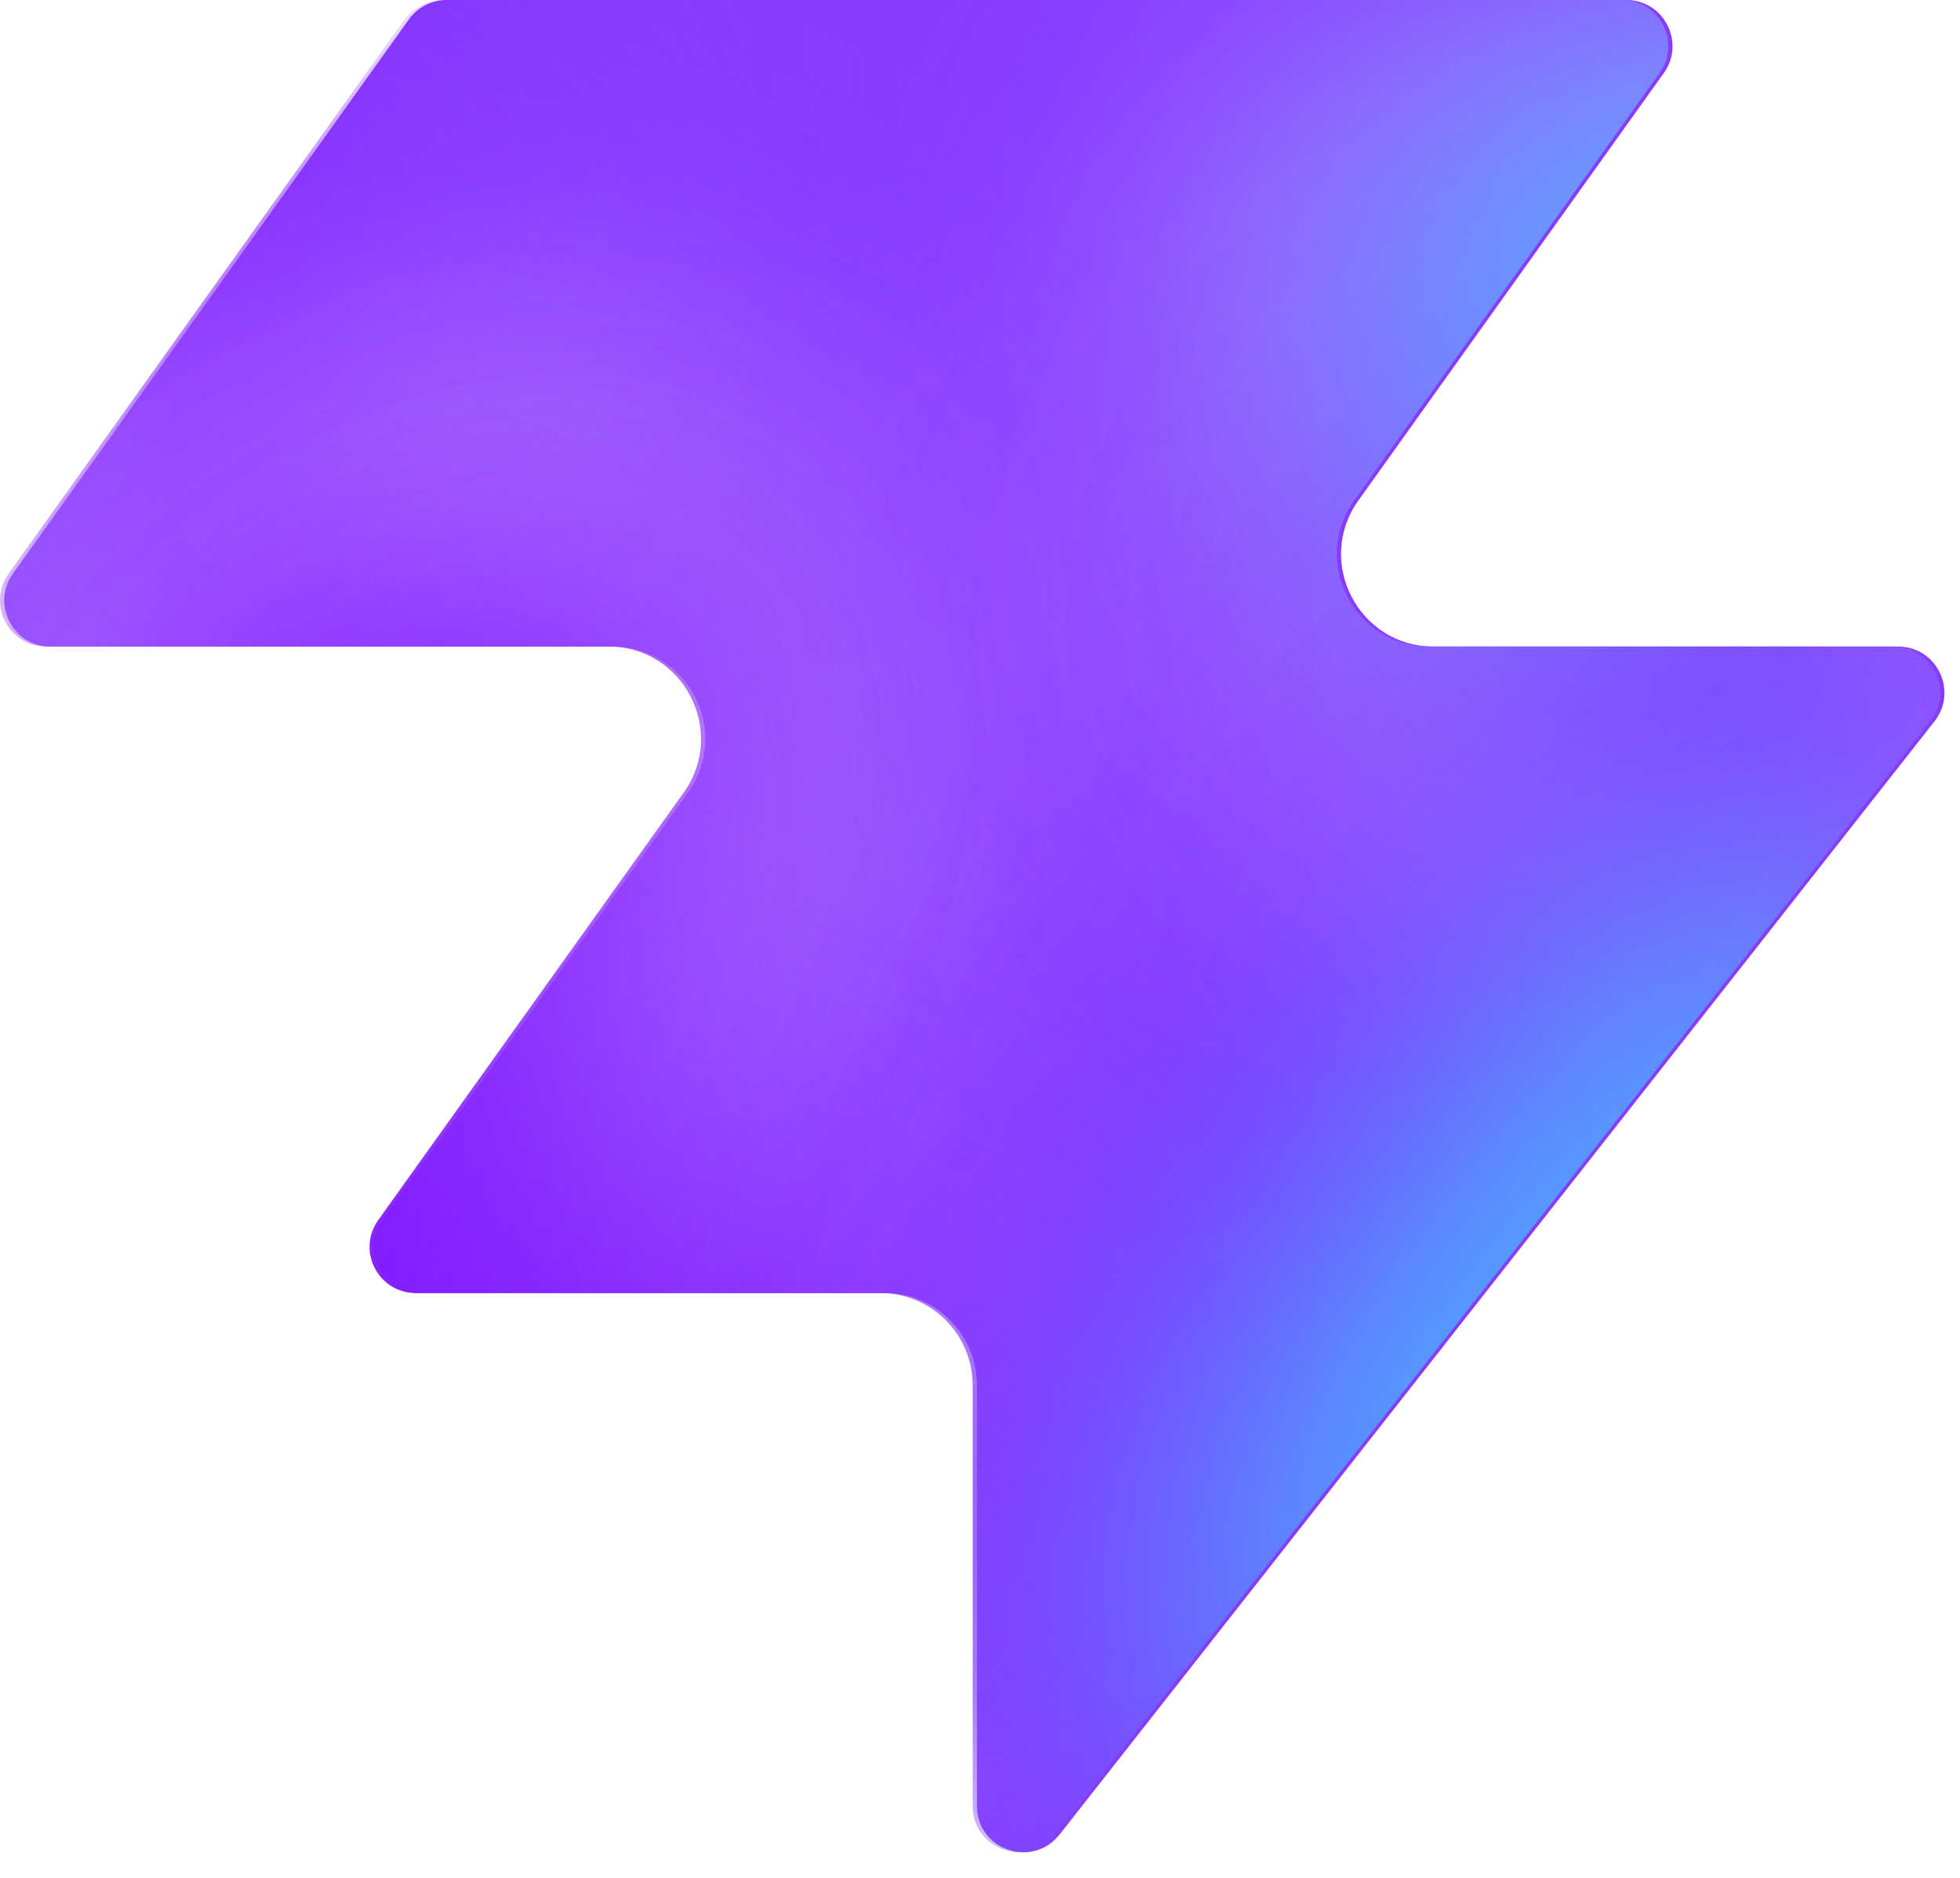
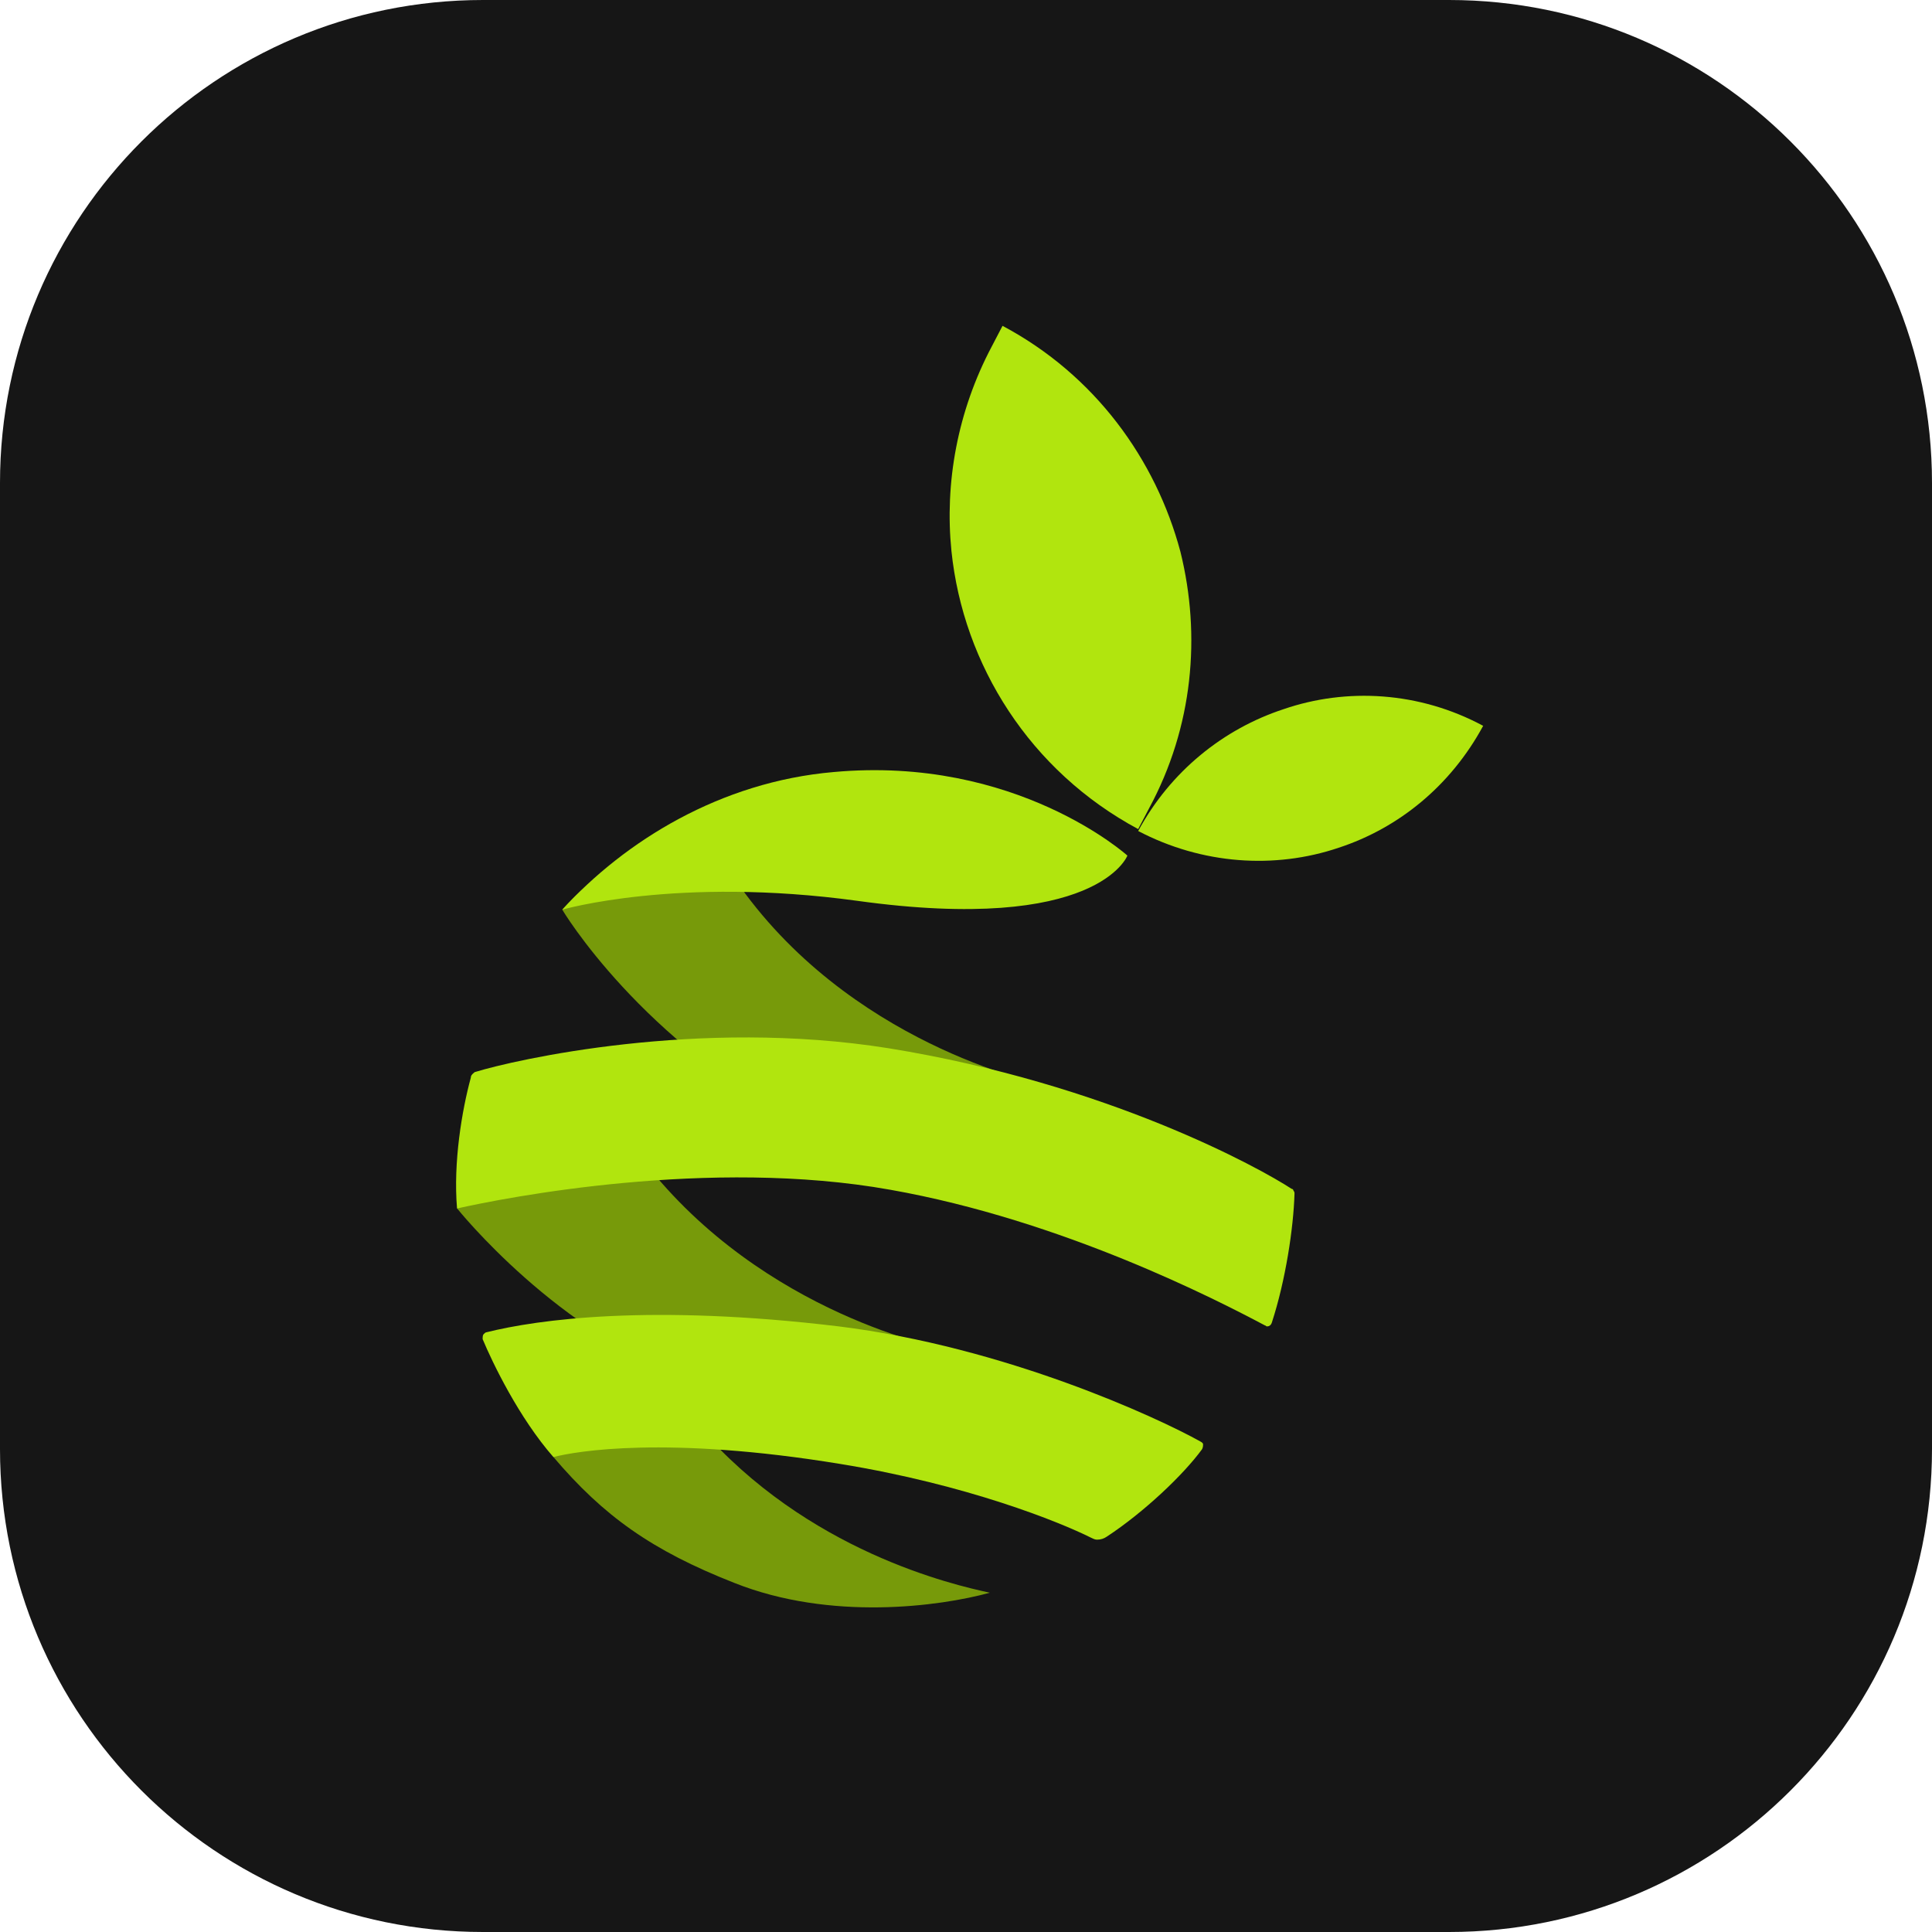
- <svg xmlns="http://www.w3.org/2000/svg" width="48" height="46" fill="none" viewBox="0 0 48 46">
-   <path fill="#863bff" d="M25.946 44.938c-.664.845-2.021.375-2.021-.698V33.937a2.26 2.26 0 0 0-2.262-2.262H10.287c-.92 0-1.456-1.04-.92-1.788l7.48-10.471c1.07-1.497 0-3.578-1.842-3.578H1.237c-.92 0-1.456-1.04-.92-1.788L10.013.474c.214-.297.556-.474.92-.474h28.894c.92 0 1.456 1.04.92 1.788l-7.48 10.471c-1.07 1.498 0 3.579 1.842 3.579h11.377c.943 0 1.473 1.088.89 1.83L25.947 44.94z" style="fill:#863bff;fill:color(display-p3 .525 .23 1);fill-opacity:1" />
-   <mask id="a" width="48" height="46" x="0" y="0" maskUnits="userSpaceOnUse" style="mask-type:alpha">
-     <path fill="#000" d="M25.842 44.938c-.664.844-2.021.375-2.021-.698V33.937a2.26 2.26 0 0 0-2.262-2.262H10.183c-.92 0-1.456-1.04-.92-1.788l7.48-10.471c1.07-1.498 0-3.579-1.842-3.579H1.133c-.92 0-1.456-1.04-.92-1.787L9.91.473c.214-.297.556-.474.92-.474h28.894c.92 0 1.456 1.04.92 1.788l-7.48 10.471c-1.07 1.498 0 3.578 1.842 3.578h11.377c.943 0 1.473 1.088.89 1.832L25.843 44.94z" style="fill:#000;fill-opacity:1" />
-   </mask>
-   <g mask="url(#a)">
-     <g filter="url(#b)">
-       <ellipse cx="5.508" cy="14.704" fill="#ede6ff" rx="5.508" ry="14.704" style="fill:#ede6ff;fill:color(display-p3 .927 .903 1);fill-opacity:1" transform="matrix(.00324 1 1 -.00324 -4.47 31.516)" />
-     </g>
-     <g filter="url(#c)">
-       <ellipse cx="10.399" cy="29.851" fill="#ede6ff" rx="10.399" ry="29.851" style="fill:#ede6ff;fill:color(display-p3 .927 .903 1);fill-opacity:1" transform="matrix(.00324 1 1 -.00324 -39.328 7.883)" />
-     </g>
-     <g filter="url(#d)">
-       <ellipse cx="5.508" cy="30.487" fill="#7e14ff" rx="5.508" ry="30.487" style="fill:#7e14ff;fill:color(display-p3 .492 .077 1);fill-opacity:1" transform="rotate(89.814 -25.913 -14.639)scale(1 -1)" />
-     </g>
-     <g filter="url(#e)">
-       <ellipse cx="5.508" cy="30.599" fill="#7e14ff" rx="5.508" ry="30.599" style="fill:#7e14ff;fill:color(display-p3 .492 .077 1);fill-opacity:1" transform="rotate(89.814 -32.644 -3.334)scale(1 -1)" />
-     </g>
-     <g filter="url(#f)">
-       <ellipse cx="5.508" cy="30.599" fill="#7e14ff" rx="5.508" ry="30.599" style="fill:#7e14ff;fill:color(display-p3 .492 .077 1);fill-opacity:1" transform="matrix(.00324 1 1 -.00324 -34.34 30.47)" />
-     </g>
-     <g filter="url(#g)">
-       <ellipse cx="14.072" cy="22.078" fill="#ede6ff" rx="14.072" ry="22.078" style="fill:#ede6ff;fill:color(display-p3 .927 .903 1);fill-opacity:1" transform="rotate(93.35 24.506 48.493)scale(-1 1)" />
-     </g>
-     <g filter="url(#h)">
-       <ellipse cx="3.47" cy="21.501" fill="#7e14ff" rx="3.47" ry="21.501" style="fill:#7e14ff;fill:color(display-p3 .492 .077 1);fill-opacity:1" transform="rotate(89.009 28.708 47.59)scale(-1 1)" />
-     </g>
-     <g filter="url(#i)">
-       <ellipse cx="3.47" cy="21.501" fill="#7e14ff" rx="3.47" ry="21.501" style="fill:#7e14ff;fill:color(display-p3 .492 .077 1);fill-opacity:1" transform="rotate(89.009 28.708 47.59)scale(-1 1)" />
-     </g>
-     <g filter="url(#j)">
-       <ellipse cx=".387" cy="8.972" fill="#7e14ff" rx="4.407" ry="29.108" style="fill:#7e14ff;fill:color(display-p3 .492 .077 1);fill-opacity:1" transform="rotate(39.51 .387 8.972)" />
-     </g>
-     <g filter="url(#k)">
-       <ellipse cx="47.523" cy="-6.092" fill="#7e14ff" rx="4.407" ry="29.108" style="fill:#7e14ff;fill:color(display-p3 .492 .077 1);fill-opacity:1" transform="rotate(37.892 47.523 -6.092)" />
-     </g>
-     <g filter="url(#l)">
-       <ellipse cx="41.412" cy="6.333" fill="#47bfff" rx="5.971" ry="9.665" style="fill:#47bfff;fill:color(display-p3 .28 .748 1);fill-opacity:1" transform="rotate(37.892 41.412 6.333)" />
-     </g>
-     <g filter="url(#m)">
-       <ellipse cx="-1.879" cy="38.332" fill="#7e14ff" rx="4.407" ry="29.108" style="fill:#7e14ff;fill:color(display-p3 .492 .077 1);fill-opacity:1" transform="rotate(37.892 -1.88 38.332)" />
-     </g>
-     <g filter="url(#n)">
-       <ellipse cx="-1.879" cy="38.332" fill="#7e14ff" rx="4.407" ry="29.108" style="fill:#7e14ff;fill:color(display-p3 .492 .077 1);fill-opacity:1" transform="rotate(37.892 -1.88 38.332)" />
-     </g>
-     <g filter="url(#o)">
-       <ellipse cx="35.651" cy="29.907" fill="#7e14ff" rx="4.407" ry="29.108" style="fill:#7e14ff;fill:color(display-p3 .492 .077 1);fill-opacity:1" transform="rotate(37.892 35.651 29.907)" />
-     </g>
-     <g filter="url(#p)">
-       <ellipse cx="38.418" cy="32.4" fill="#47bfff" rx="5.971" ry="15.297" style="fill:#47bfff;fill:color(display-p3 .28 .748 1);fill-opacity:1" transform="rotate(37.892 38.418 32.4)" />
-     </g>
+ <svg xmlns="http://www.w3.org/2000/svg" width="32" height="32" viewBox="0 0 32 32">
+   <rect width="32" height="32" rx="8" fill="#161616" />
+   <g transform="translate(4.9 4.85) scale(0.93)">
+     <path fill="#779A0A" d="M4.745 10.986C4.745 10.986 6.145 13.349 9.121 14.872C12.097 16.377 13.252 14.084 13.252 14.084C13.252 14.084 9.821 13.384 7.808 10.425C7.808 10.425 6.565 8.972 4.745 10.986Z" />
+     <path fill="#779A0A" d="M2.872 16.307C2.872 16.307 4.692 18.583 7.073 19.353C10.259 20.369 11.572 18.811 11.572 18.811C11.572 18.811 8.333 18.215 6.197 15.467C6.197 15.45 4.692 14.294 2.872 16.307Z" />
+     <path fill="#779A0A" d="M4.588 20.735C5.481 21.785 6.338 22.398 7.809 22.976C9.524 23.659 11.467 23.396 12.36 23.151C11.712 23.011 9.104 22.416 7.179 20.192C7.161 20.192 5.691 19.807 4.588 20.735Z" />
+     <path fill="#B1E50E" d="M4.587 20.735C4.99 20.631 6.6 20.35 9.699 20.858C11.957 21.226 13.602 21.891 14.162 22.171C14.197 22.188 14.232 22.206 14.267 22.206C14.338 22.206 14.39 22.188 14.442 22.153C15.107 21.716 15.808 21.05 16.14 20.595C16.158 20.56 16.158 20.525 16.158 20.508C16.158 20.49 16.14 20.473 16.105 20.455C15.352 20.035 12.64 18.775 9.664 18.407C6.32 18.005 4.307 18.285 3.397 18.512C3.379 18.512 3.362 18.53 3.344 18.547C3.327 18.565 3.327 18.6 3.327 18.635C3.502 19.055 3.974 20.035 4.587 20.735Z" />
+     <path fill="#B1E50E" d="M2.871 16.308C3.729 16.115 7.37 15.397 10.591 15.975C13.655 16.518 16.403 17.936 17.261 18.391C17.278 18.391 17.278 18.408 17.296 18.408C17.331 18.408 17.366 18.391 17.383 18.338C17.628 17.585 17.768 16.658 17.786 16.045C17.786 16.027 17.786 16.01 17.768 15.992C17.768 15.975 17.751 15.957 17.733 15.957C17.173 15.59 14.46 14.085 10.556 13.454C7.16 12.912 3.887 13.664 3.204 13.874C3.186 13.874 3.169 13.892 3.151 13.909C3.134 13.927 3.116 13.944 3.116 13.979C2.959 14.557 2.801 15.485 2.871 16.308Z" />
+     <path fill="#B1E50E" d="M4.745 10.986C4.745 10.986 6.793 10.39 9.996 10.828C14.285 11.423 14.81 10.023 14.81 10.023C14.81 10.023 12.832 8.237 9.576 8.535C7.563 8.71 5.865 9.76 4.745 10.986Z" />
+     <path fill="#B1E50E" d="M12.586 0.588L12.394 0.956C11.782 2.111 11.554 3.389 11.676 4.597C11.886 6.627 13.077 8.518 15.002 9.551L15.195 9.183C15.982 7.73 16.123 6.102 15.755 4.614C15.317 2.969 14.232 1.463 12.586 0.588Z" />
+     <path fill="#B1E50E" d="M21.146 7.712C20.568 8.78 19.641 9.533 18.573 9.883C17.435 10.268 16.139 10.181 15.002 9.585C15.579 8.518 16.525 7.765 17.592 7.415C18.713 7.03 20.008 7.1 21.146 7.712Z" />
  </g>
-   <defs>
-     <filter id="b" width="60.045" height="41.654" x="-19.77" y="16.149" color-interpolation-filters="sRGB" filterUnits="userSpaceOnUse">
-       <feFlood flood-opacity="0" result="BackgroundImageFix" />
-       <feBlend in="SourceGraphic" in2="BackgroundImageFix" result="shape" />
-       <feGaussianBlur result="effect1_foregroundBlur_2002_17158" stdDeviation="7.659" />
-     </filter>
-     <filter id="c" width="90.34" height="51.437" x="-54.613" y="-7.533" color-interpolation-filters="sRGB" filterUnits="userSpaceOnUse">
-       <feFlood flood-opacity="0" result="BackgroundImageFix" />
-       <feBlend in="SourceGraphic" in2="BackgroundImageFix" result="shape" />
-       <feGaussianBlur result="effect1_foregroundBlur_2002_17158" stdDeviation="7.659" />
-     </filter>
-     <filter id="d" width="79.355" height="29.4" x="-49.64" y="2.03" color-interpolation-filters="sRGB" filterUnits="userSpaceOnUse">
-       <feFlood flood-opacity="0" result="BackgroundImageFix" />
-       <feBlend in="SourceGraphic" in2="BackgroundImageFix" result="shape" />
-       <feGaussianBlur result="effect1_foregroundBlur_2002_17158" stdDeviation="4.596" />
-     </filter>
-     <filter id="e" width="79.579" height="29.4" x="-45.045" y="20.029" color-interpolation-filters="sRGB" filterUnits="userSpaceOnUse">
-       <feFlood flood-opacity="0" result="BackgroundImageFix" />
-       <feBlend in="SourceGraphic" in2="BackgroundImageFix" result="shape" />
-       <feGaussianBlur result="effect1_foregroundBlur_2002_17158" stdDeviation="4.596" />
-     </filter>
-     <filter id="f" width="79.579" height="29.4" x="-43.513" y="21.178" color-interpolation-filters="sRGB" filterUnits="userSpaceOnUse">
-       <feFlood flood-opacity="0" result="BackgroundImageFix" />
-       <feBlend in="SourceGraphic" in2="BackgroundImageFix" result="shape" />
-       <feGaussianBlur result="effect1_foregroundBlur_2002_17158" stdDeviation="4.596" />
-     </filter>
-     <filter id="g" width="74.749" height="58.852" x="15.756" y="-17.901" color-interpolation-filters="sRGB" filterUnits="userSpaceOnUse">
-       <feFlood flood-opacity="0" result="BackgroundImageFix" />
-       <feBlend in="SourceGraphic" in2="BackgroundImageFix" result="shape" />
-       <feGaussianBlur result="effect1_foregroundBlur_2002_17158" stdDeviation="7.659" />
-     </filter>
-     <filter id="h" width="61.377" height="25.362" x="23.548" y="2.284" color-interpolation-filters="sRGB" filterUnits="userSpaceOnUse">
-       <feFlood flood-opacity="0" result="BackgroundImageFix" />
-       <feBlend in="SourceGraphic" in2="BackgroundImageFix" result="shape" />
-       <feGaussianBlur result="effect1_foregroundBlur_2002_17158" stdDeviation="4.596" />
-     </filter>
-     <filter id="i" width="61.377" height="25.362" x="23.548" y="2.284" color-interpolation-filters="sRGB" filterUnits="userSpaceOnUse">
-       <feFlood flood-opacity="0" result="BackgroundImageFix" />
-       <feBlend in="SourceGraphic" in2="BackgroundImageFix" result="shape" />
-       <feGaussianBlur result="effect1_foregroundBlur_2002_17158" stdDeviation="4.596" />
-     </filter>
-     <filter id="j" width="56.045" height="63.649" x="-27.636" y="-22.853" color-interpolation-filters="sRGB" filterUnits="userSpaceOnUse">
-       <feFlood flood-opacity="0" result="BackgroundImageFix" />
-       <feBlend in="SourceGraphic" in2="BackgroundImageFix" result="shape" />
-       <feGaussianBlur result="effect1_foregroundBlur_2002_17158" stdDeviation="4.596" />
-     </filter>
-     <filter id="k" width="54.814" height="64.646" x="20.116" y="-38.415" color-interpolation-filters="sRGB" filterUnits="userSpaceOnUse">
-       <feFlood flood-opacity="0" result="BackgroundImageFix" />
-       <feBlend in="SourceGraphic" in2="BackgroundImageFix" result="shape" />
-       <feGaussianBlur result="effect1_foregroundBlur_2002_17158" stdDeviation="4.596" />
-     </filter>
-     <filter id="l" width="33.541" height="35.313" x="24.641" y="-11.323" color-interpolation-filters="sRGB" filterUnits="userSpaceOnUse">
-       <feFlood flood-opacity="0" result="BackgroundImageFix" />
-       <feBlend in="SourceGraphic" in2="BackgroundImageFix" result="shape" />
-       <feGaussianBlur result="effect1_foregroundBlur_2002_17158" stdDeviation="4.596" />
-     </filter>
-     <filter id="m" width="54.814" height="64.646" x="-29.286" y="6.009" color-interpolation-filters="sRGB" filterUnits="userSpaceOnUse">
-       <feFlood flood-opacity="0" result="BackgroundImageFix" />
-       <feBlend in="SourceGraphic" in2="BackgroundImageFix" result="shape" />
-       <feGaussianBlur result="effect1_foregroundBlur_2002_17158" stdDeviation="4.596" />
-     </filter>
-     <filter id="n" width="54.814" height="64.646" x="-29.286" y="6.009" color-interpolation-filters="sRGB" filterUnits="userSpaceOnUse">
-       <feFlood flood-opacity="0" result="BackgroundImageFix" />
-       <feBlend in="SourceGraphic" in2="BackgroundImageFix" result="shape" />
-       <feGaussianBlur result="effect1_foregroundBlur_2002_17158" stdDeviation="4.596" />
-     </filter>
-     <filter id="o" width="54.814" height="64.646" x="8.244" y="-2.416" color-interpolation-filters="sRGB" filterUnits="userSpaceOnUse">
-       <feFlood flood-opacity="0" result="BackgroundImageFix" />
-       <feBlend in="SourceGraphic" in2="BackgroundImageFix" result="shape" />
-       <feGaussianBlur result="effect1_foregroundBlur_2002_17158" stdDeviation="4.596" />
-     </filter>
-     <filter id="p" width="39.409" height="43.623" x="18.713" y="10.588" color-interpolation-filters="sRGB" filterUnits="userSpaceOnUse">
-       <feFlood flood-opacity="0" result="BackgroundImageFix" />
-       <feBlend in="SourceGraphic" in2="BackgroundImageFix" result="shape" />
-       <feGaussianBlur result="effect1_foregroundBlur_2002_17158" stdDeviation="4.596" />
-     </filter>
-   </defs>
</svg>
